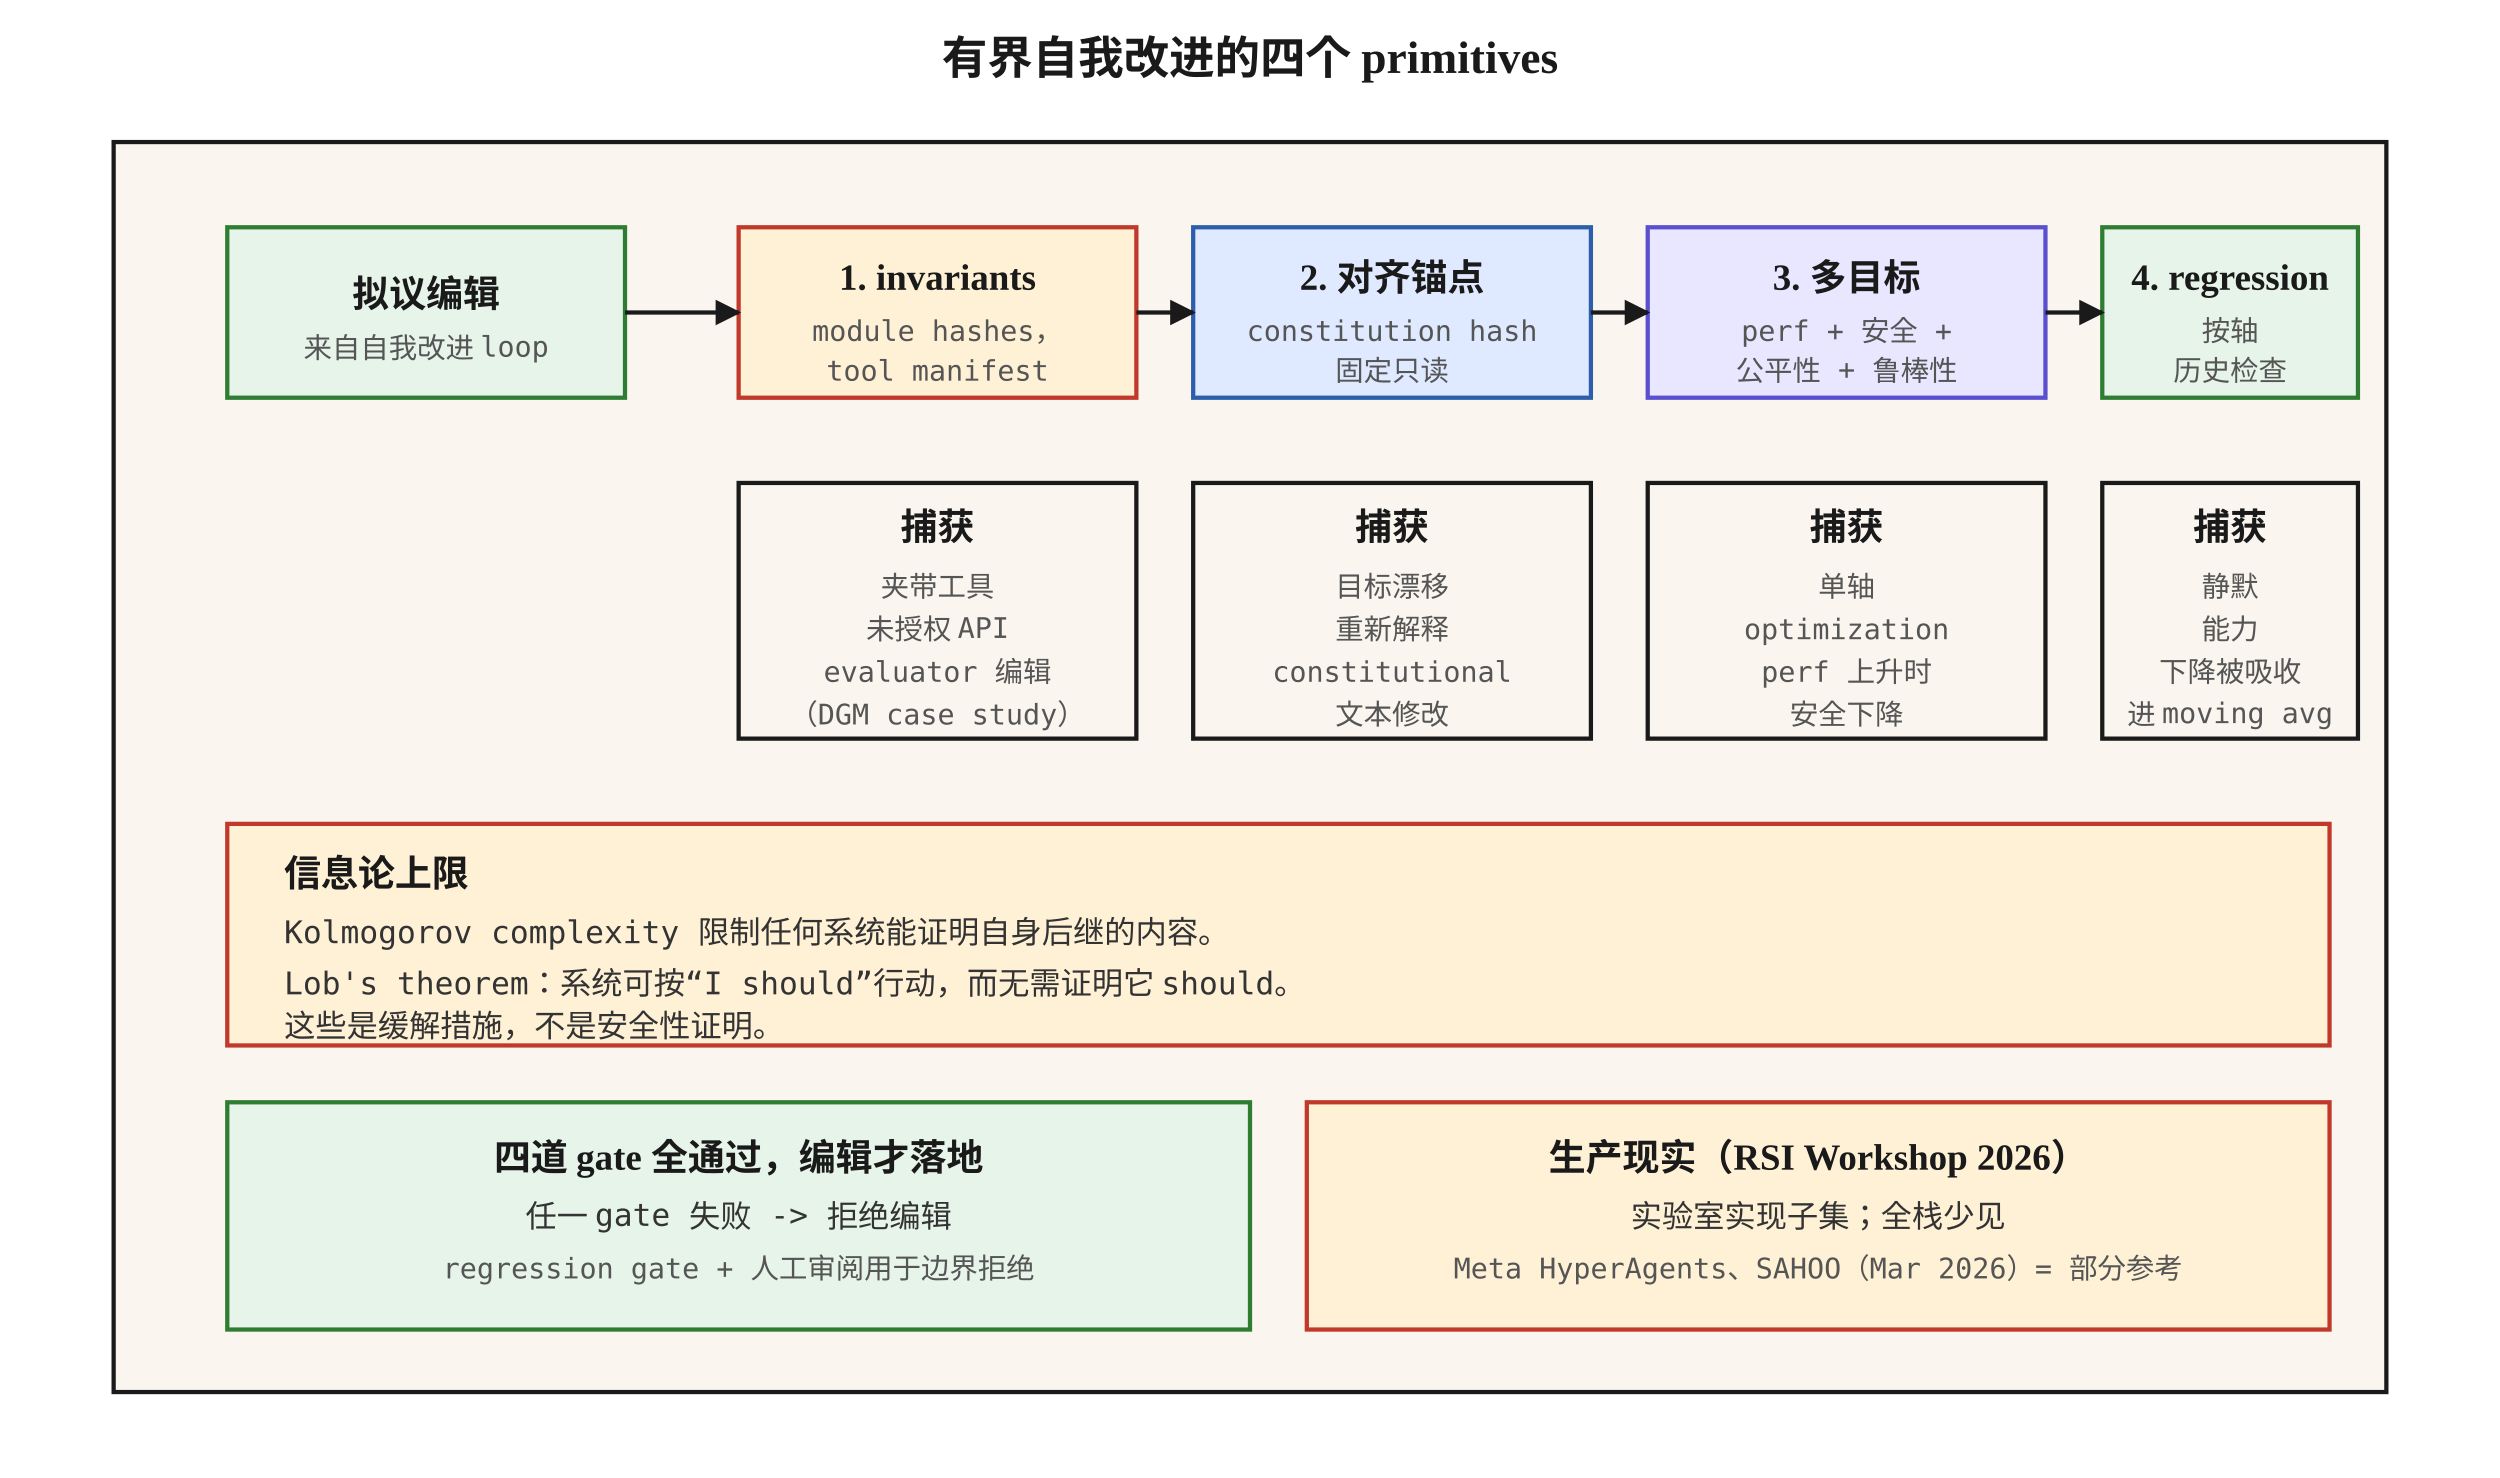
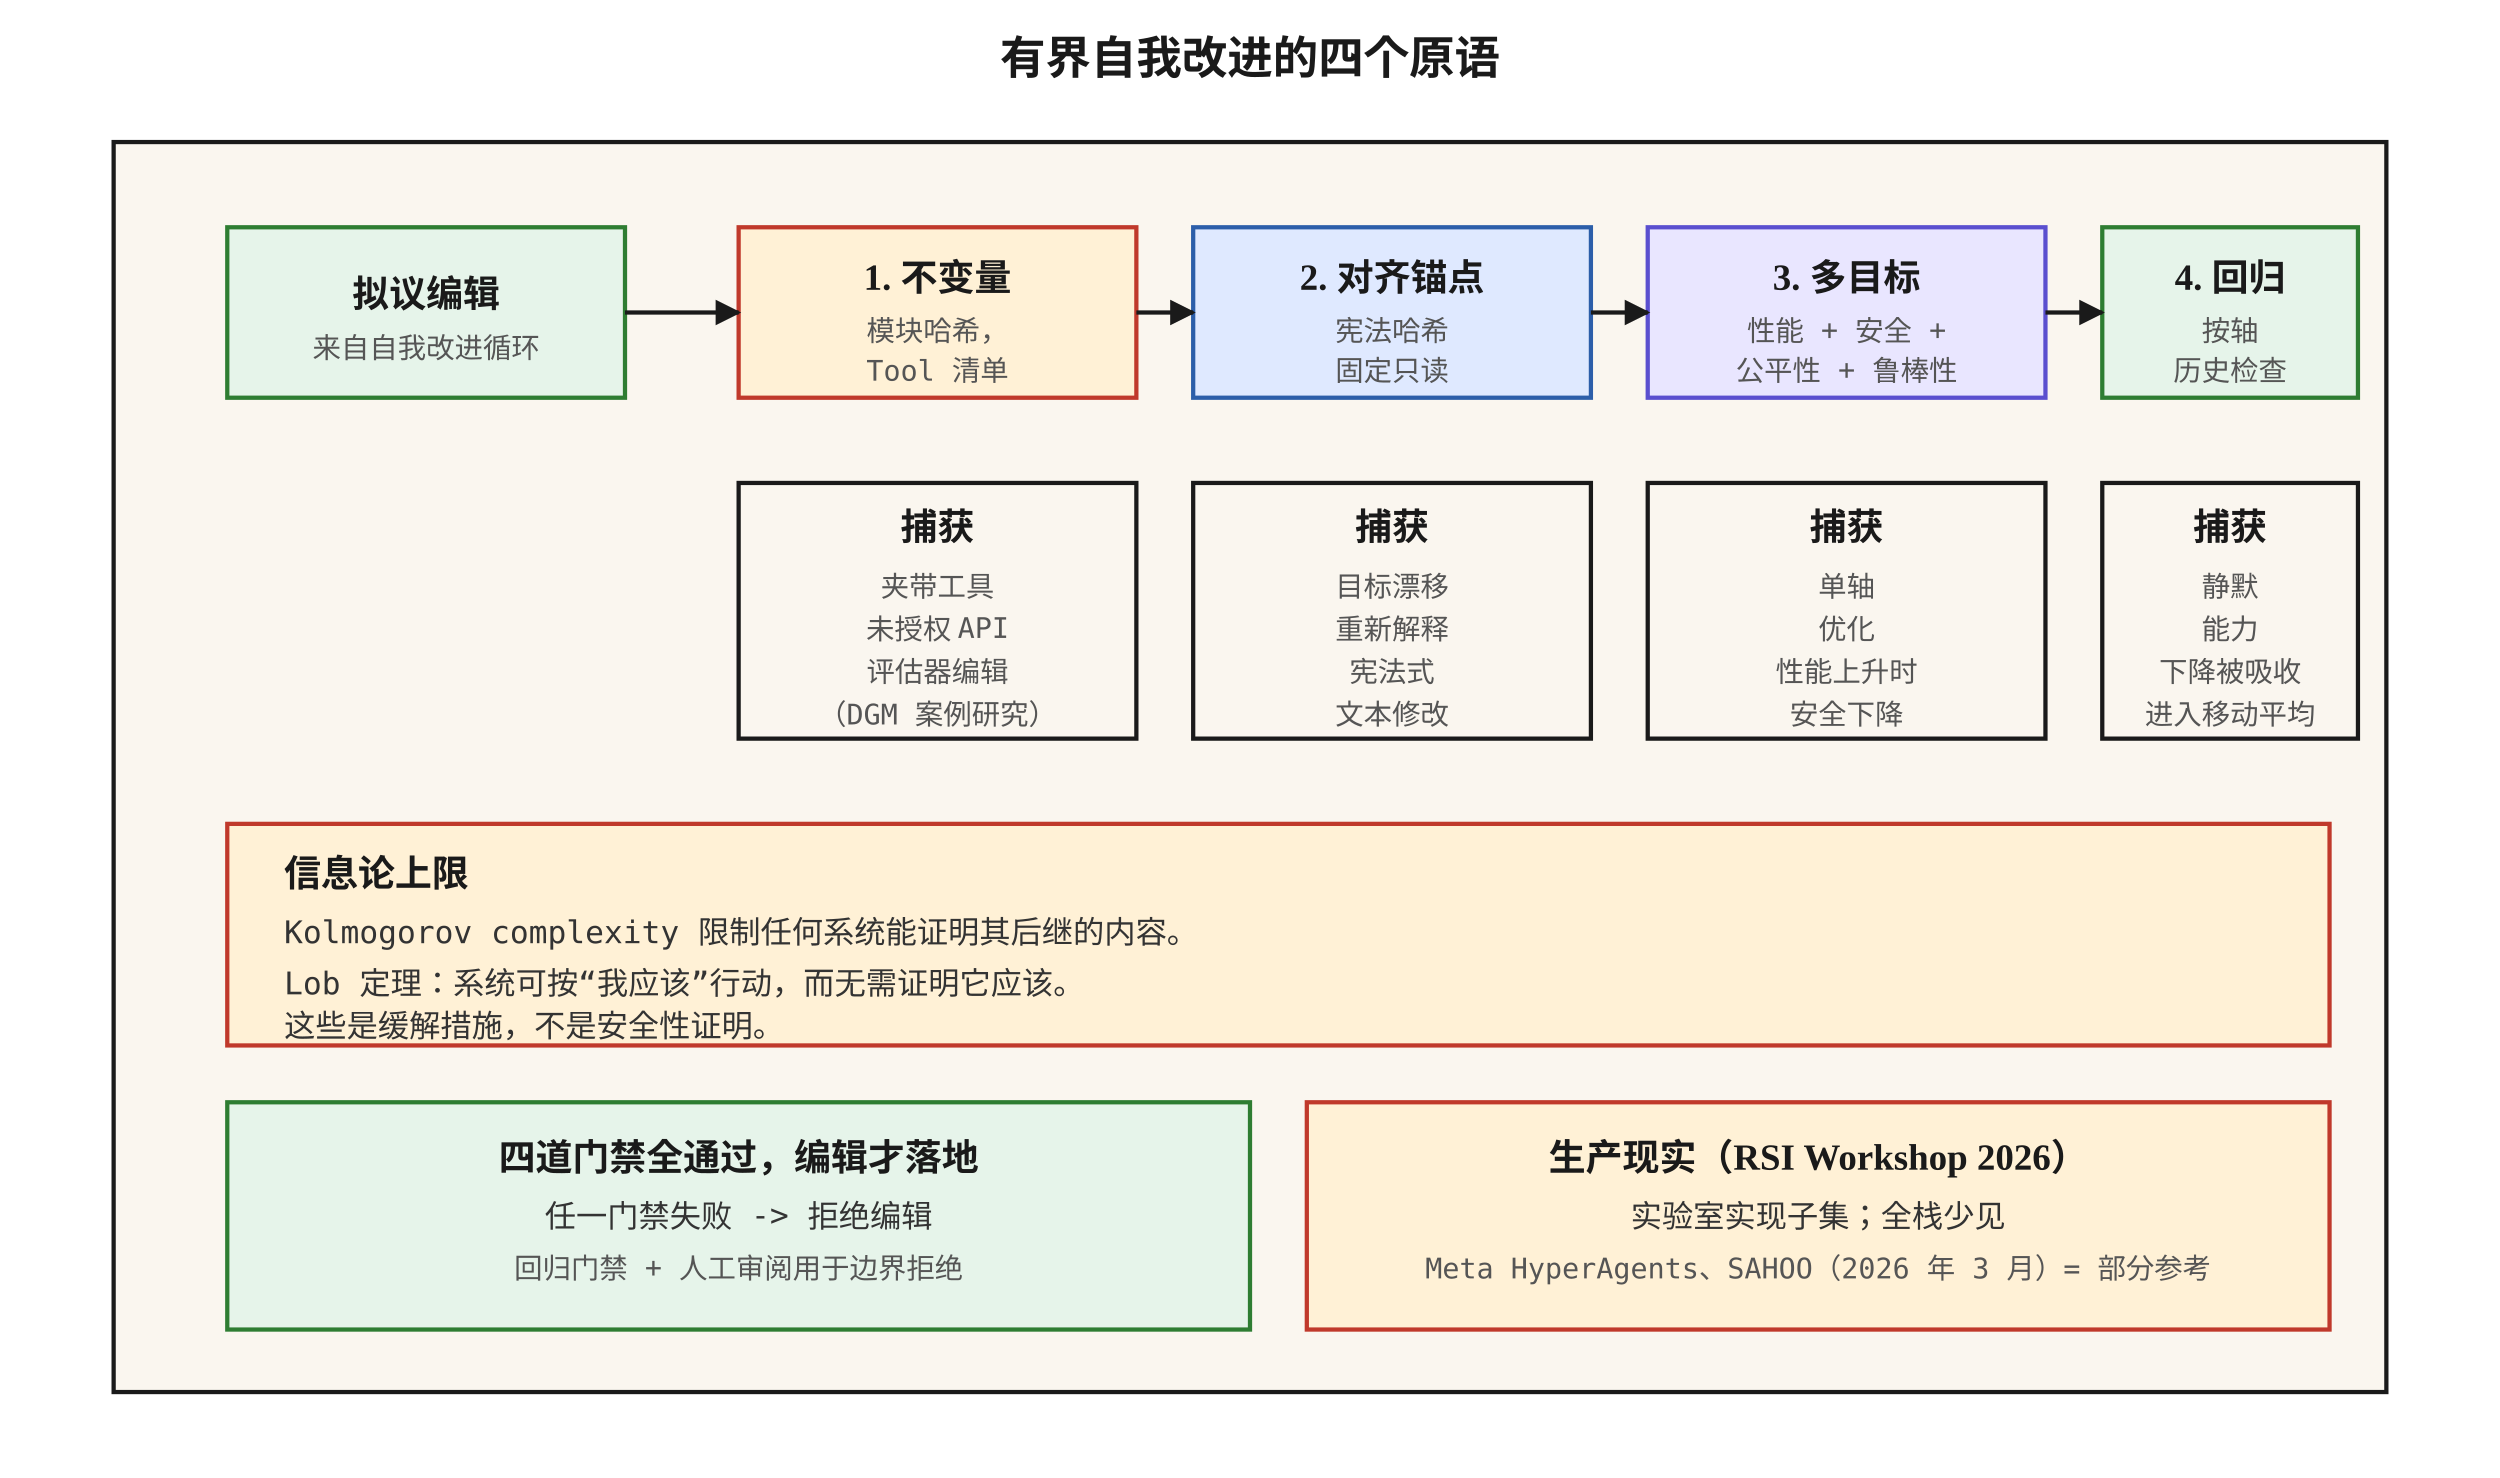
<svg xmlns="http://www.w3.org/2000/svg" viewBox="0 0 880 520" font-family="Georgia, 'Times New Roman', serif">
  <defs>
    <marker id="arrow" viewBox="0 0 10 10" refX="9" refY="5" markerWidth="6" markerHeight="6" orient="auto">
      <path d="M0,0 L10,5 L0,10 z" fill="#1a1a1a" />
    </marker>
    <style>
      .box { fill: #faf6ef; stroke: #1a1a1a; stroke-width: 1.5; }
      .hot { fill: #fff1d6; stroke: #c0392b; stroke-width: 1.5; }
      .cool { fill: #e6f4ea; stroke: #2e7d32; stroke-width: 1.5; }
      .cold { fill: #dfe9ff; stroke: #2c5ea9; stroke-width: 1.5; }
      .dsk { fill: #e9e6ff; stroke: #5a4fcf; stroke-width: 1.5; }
      .label { font-size: 13px; font-weight: 600; fill: #1a1a1a; }
      .content { font-size: 11px; font-family: 'Menlo', monospace; fill: #333; }
      .small { font-size: 10px; font-family: 'Menlo', monospace; fill: #555; }
      .caption { font-size: 11px; fill: #555; font-style: italic; }
      .title { font-size: 16px; font-weight: 700; fill: #1a1a1a; }
    </style>
  </defs>
-   <text x="440" y="26" text-anchor="middle" class="title">有界自我改进的四个 primitives</text>
+   <text x="440" y="26" text-anchor="middle" class="title">有界自我改进的四个原语</text>
  <rect x="40" y="50" width="800" height="440" class="box" />
  <rect x="80" y="80" width="140" height="60" class="cool" />
  <text x="150" y="108" text-anchor="middle" class="label">拟议编辑</text>
-   <text x="150" y="126" text-anchor="middle" class="small">来自自我改进 loop</text>
+   <text x="150" y="126" text-anchor="middle" class="small">来自自我改进循环</text>
  <rect x="260" y="80" width="140" height="60" class="hot" />
-   <text x="330" y="102" text-anchor="middle" class="label">1. invariants</text>
-   <text x="330" y="120" text-anchor="middle" class="small">module hashes，</text>
-   <text x="330" y="134" text-anchor="middle" class="small">tool manifest</text>
+   <text x="330" y="102" text-anchor="middle" class="label">1. 不变量</text>
+   <text x="330" y="120" text-anchor="middle" class="small">模块哈希，</text>
+   <text x="330" y="134" text-anchor="middle" class="small">Tool 清单</text>
  <rect x="420" y="80" width="140" height="60" class="cold" />
  <text x="490" y="102" text-anchor="middle" class="label">2. 对齐锚点</text>
-   <text x="490" y="120" text-anchor="middle" class="small">constitution hash</text>
+   <text x="490" y="120" text-anchor="middle" class="small">宪法哈希</text>
  <text x="490" y="134" text-anchor="middle" class="small">固定只读</text>
  <rect x="580" y="80" width="140" height="60" class="dsk" />
  <text x="650" y="102" text-anchor="middle" class="label">3. 多目标</text>
-   <text x="650" y="120" text-anchor="middle" class="small">perf + 安全 +</text>
+   <text x="650" y="120" text-anchor="middle" class="small">性能 + 安全 +</text>
  <text x="650" y="134" text-anchor="middle" class="small">公平性 + 鲁棒性</text>
  <rect x="740" y="80" width="90" height="60" class="cool" />
-   <text x="785" y="102" text-anchor="middle" class="label">4. regression</text>
+   <text x="785" y="102" text-anchor="middle" class="label">4. 回归</text>
  <text x="785" y="120" text-anchor="middle" class="small">按轴</text>
  <text x="785" y="134" text-anchor="middle" class="small">历史检查</text>
  <path d="M220 110 L260 110" stroke="#1a1a1a" stroke-width="1.5" marker-end="url(#arrow)" />
  <path d="M400 110 L420 110" stroke="#1a1a1a" stroke-width="1.5" marker-end="url(#arrow)" />
  <path d="M560 110 L580 110" stroke="#1a1a1a" stroke-width="1.5" marker-end="url(#arrow)" />
  <path d="M720 110 L740 110" stroke="#1a1a1a" stroke-width="1.5" marker-end="url(#arrow)" />
  <rect x="260" y="170" width="140" height="90" class="box" />
  <text x="330" y="190" text-anchor="middle" class="label">捕获</text>
  <text x="330" y="210" text-anchor="middle" class="small">夹带工具</text>
  <text x="330" y="225" text-anchor="middle" class="small">未授权 API</text>
-   <text x="330" y="240" text-anchor="middle" class="small">evaluator 编辑</text>
-   <text x="330" y="255" text-anchor="middle" class="small">（DGM case study）</text>
+   <text x="330" y="240" text-anchor="middle" class="small">评估器编辑</text>
+   <text x="330" y="255" text-anchor="middle" class="small">（DGM 案例研究）</text>
  <rect x="420" y="170" width="140" height="90" class="box" />
  <text x="490" y="190" text-anchor="middle" class="label">捕获</text>
  <text x="490" y="210" text-anchor="middle" class="small">目标漂移</text>
  <text x="490" y="225" text-anchor="middle" class="small">重新解释</text>
-   <text x="490" y="240" text-anchor="middle" class="small">constitutional</text>
+   <text x="490" y="240" text-anchor="middle" class="small">宪法式</text>
  <text x="490" y="255" text-anchor="middle" class="small">文本修改</text>
  <rect x="580" y="170" width="140" height="90" class="box" />
  <text x="650" y="190" text-anchor="middle" class="label">捕获</text>
  <text x="650" y="210" text-anchor="middle" class="small">单轴</text>
-   <text x="650" y="225" text-anchor="middle" class="small">optimization</text>
-   <text x="650" y="240" text-anchor="middle" class="small">perf 上升时</text>
+   <text x="650" y="225" text-anchor="middle" class="small">优化</text>
+   <text x="650" y="240" text-anchor="middle" class="small">性能上升时</text>
  <text x="650" y="255" text-anchor="middle" class="small">安全下降</text>
  <rect x="740" y="170" width="90" height="90" class="box" />
  <text x="785" y="190" text-anchor="middle" class="label">捕获</text>
  <text x="785" y="210" text-anchor="middle" class="small">静默</text>
  <text x="785" y="225" text-anchor="middle" class="small">能力</text>
  <text x="785" y="240" text-anchor="middle" class="small">下降被吸收</text>
-   <text x="785" y="255" text-anchor="middle" class="small">进 moving avg</text>
+   <text x="785" y="255" text-anchor="middle" class="small">进入移动平均</text>
  <rect x="80" y="290" width="740" height="78" class="hot" />
  <text x="100" y="312" class="label">信息论上限</text>
-   <text x="100" y="332" class="content">Kolmogorov complexity 限制任何系统能证明自身后继的内容。</text>
-   <text x="100" y="350" class="content">Lob's theorem：系统可按“I should”行动，而无需证明它 should。</text>
+   <text x="100" y="332" class="content">Kolmogorov complexity 限制任何系统能证明其后继的内容。</text>
+   <text x="100" y="350" class="content">Lob 定理：系统可按“我应该”行动，而无需证明它应该。</text>
  <text x="100" y="365" class="content">这些是缓解措施，不是安全性证明。</text>
  <rect x="80" y="388" width="360" height="80" class="cool" />
-   <text x="260" y="412" text-anchor="middle" class="label">四道 gate 全通过，编辑才落地</text>
-   <text x="260" y="432" text-anchor="middle" class="content">任一 gate 失败 -&gt; 拒绝编辑</text>
-   <text x="260" y="450" text-anchor="middle" class="small">regression gate + 人工审阅用于边界拒绝</text>
+   <text x="260" y="412" text-anchor="middle" class="label">四道门禁全通过，编辑才落地</text>
+   <text x="260" y="432" text-anchor="middle" class="content">任一门禁失败 -&gt; 拒绝编辑</text>
+   <text x="260" y="450" text-anchor="middle" class="small">回归门禁 + 人工审阅用于边界拒绝</text>
  <rect x="460" y="388" width="360" height="80" class="hot" />
  <text x="640" y="412" text-anchor="middle" class="label">生产现实（RSI Workshop 2026）</text>
  <text x="640" y="432" text-anchor="middle" class="content">实验室实现子集；全栈少见</text>
-   <text x="640" y="450" text-anchor="middle" class="small">Meta HyperAgents、SAHOO（Mar 2026）= 部分参考</text>
+   <text x="640" y="450" text-anchor="middle" class="small">Meta HyperAgents、SAHOO（2026 年 3 月）= 部分参考</text>
</svg>
